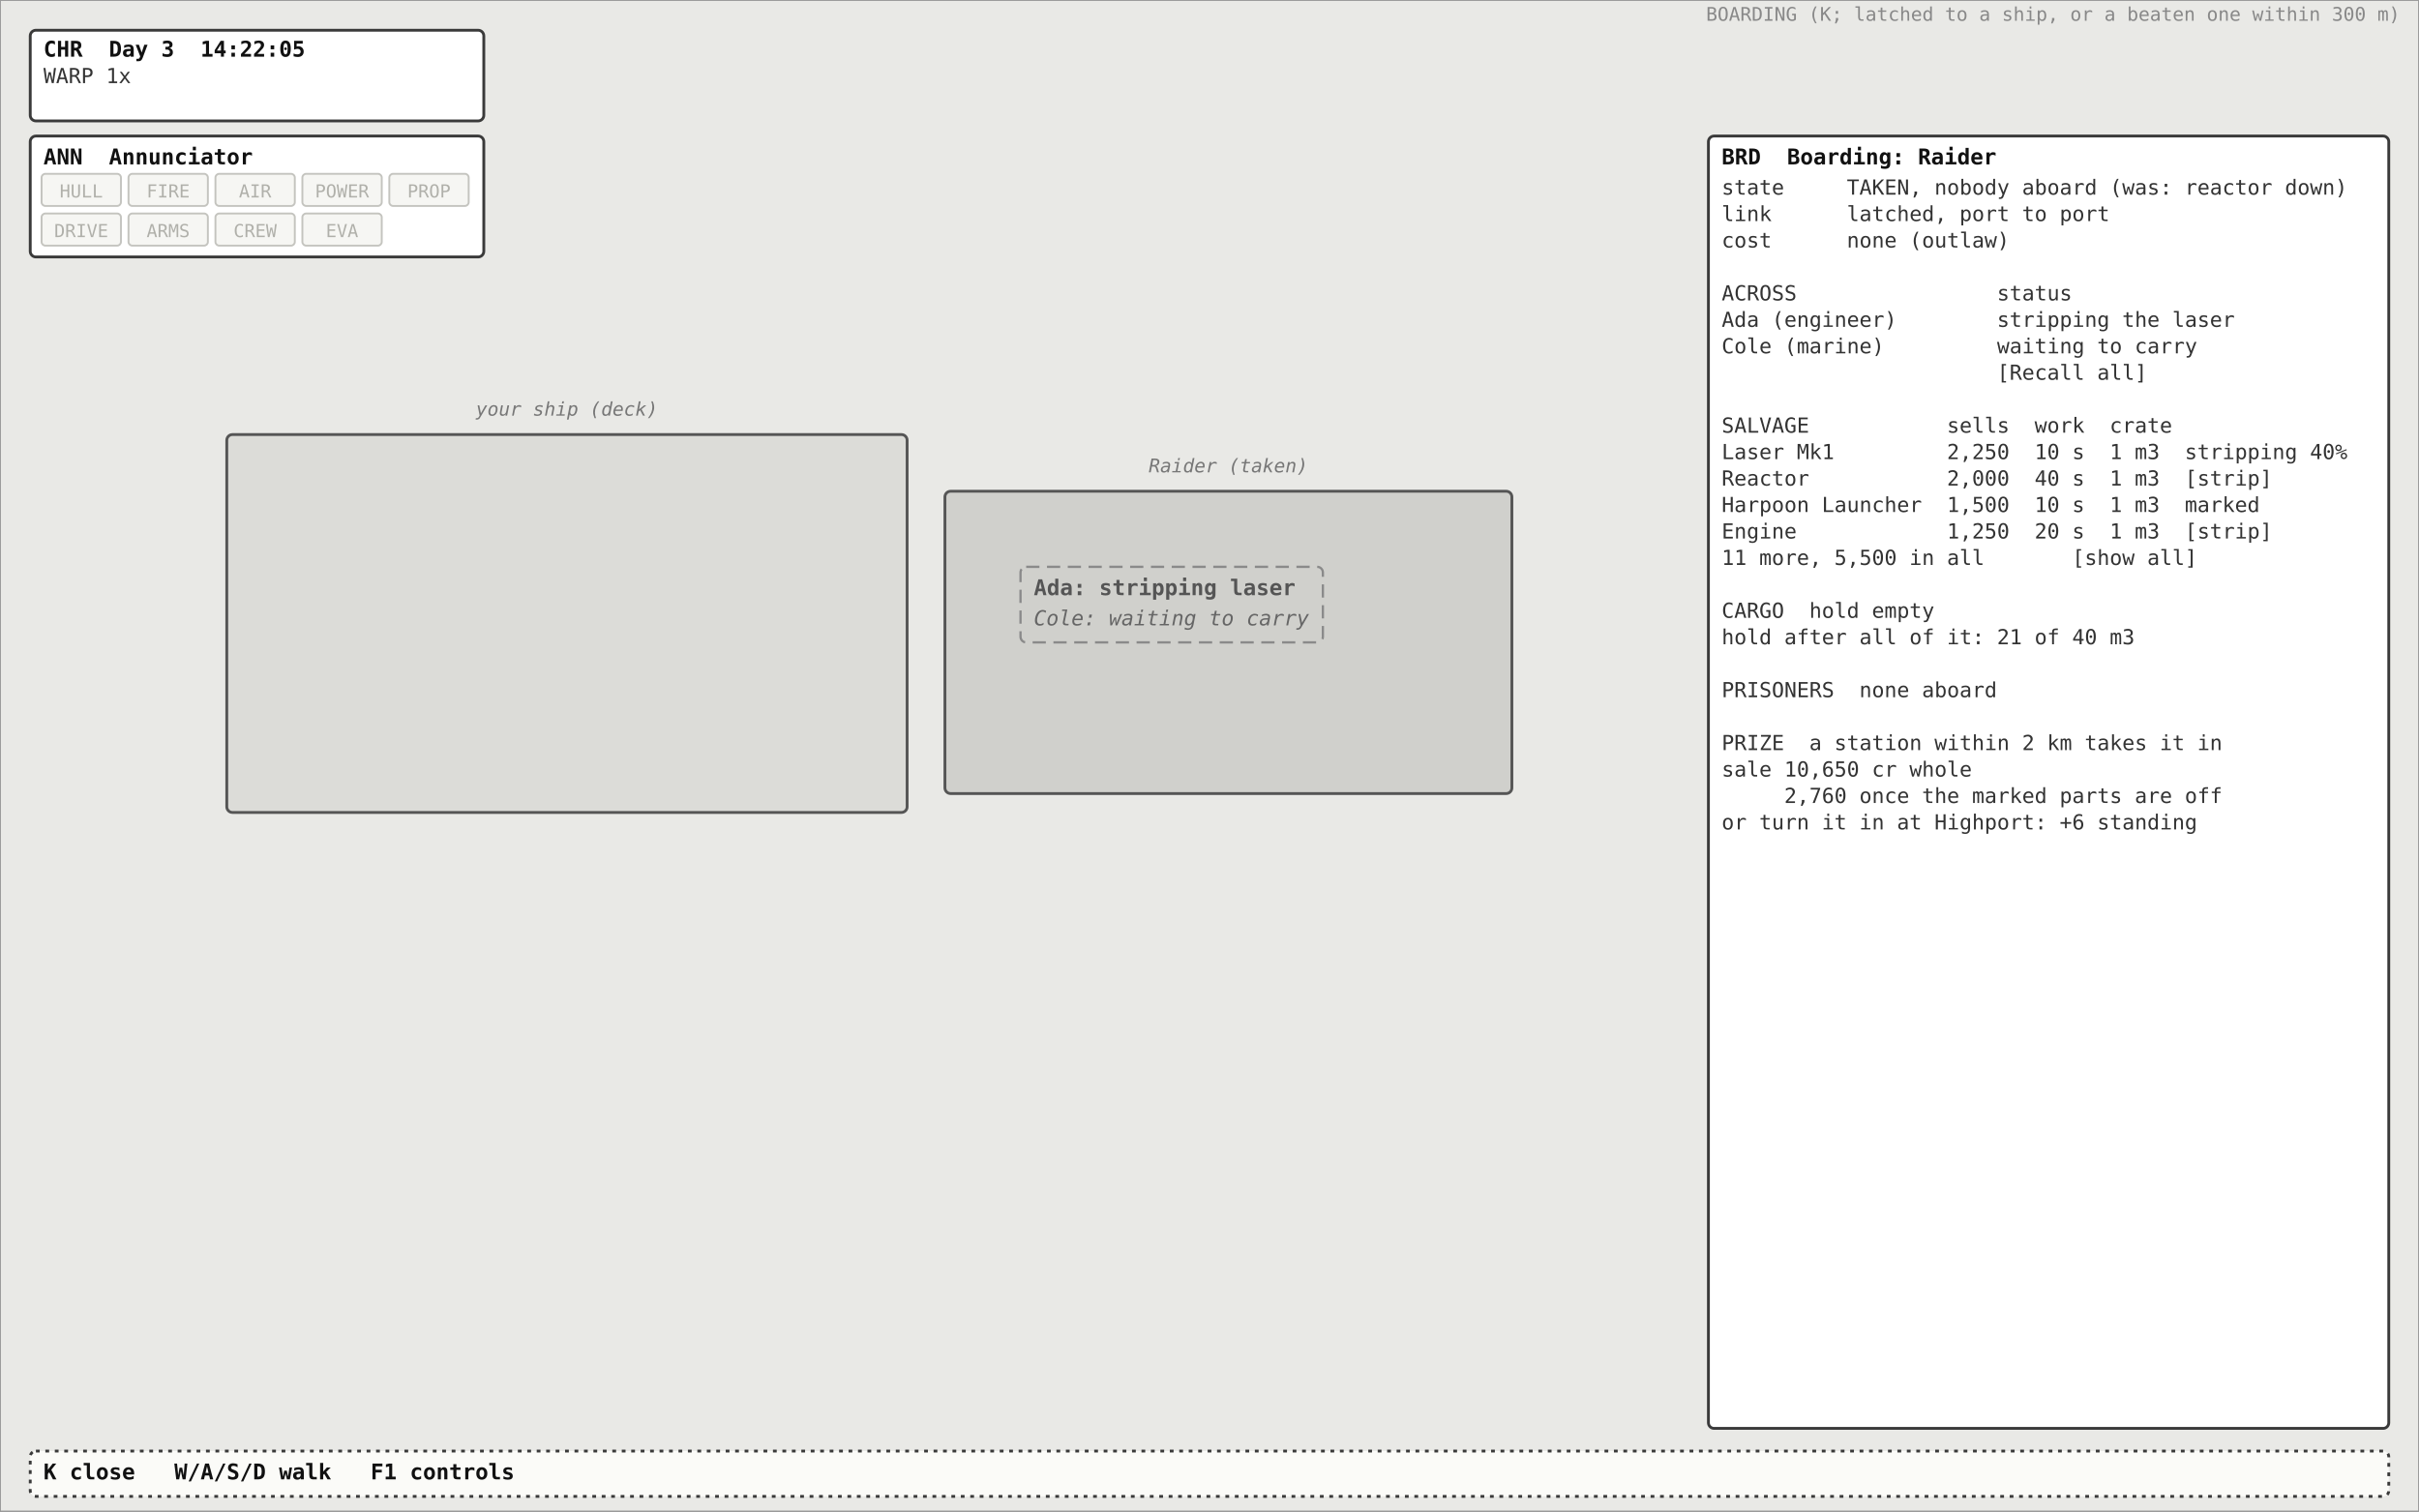
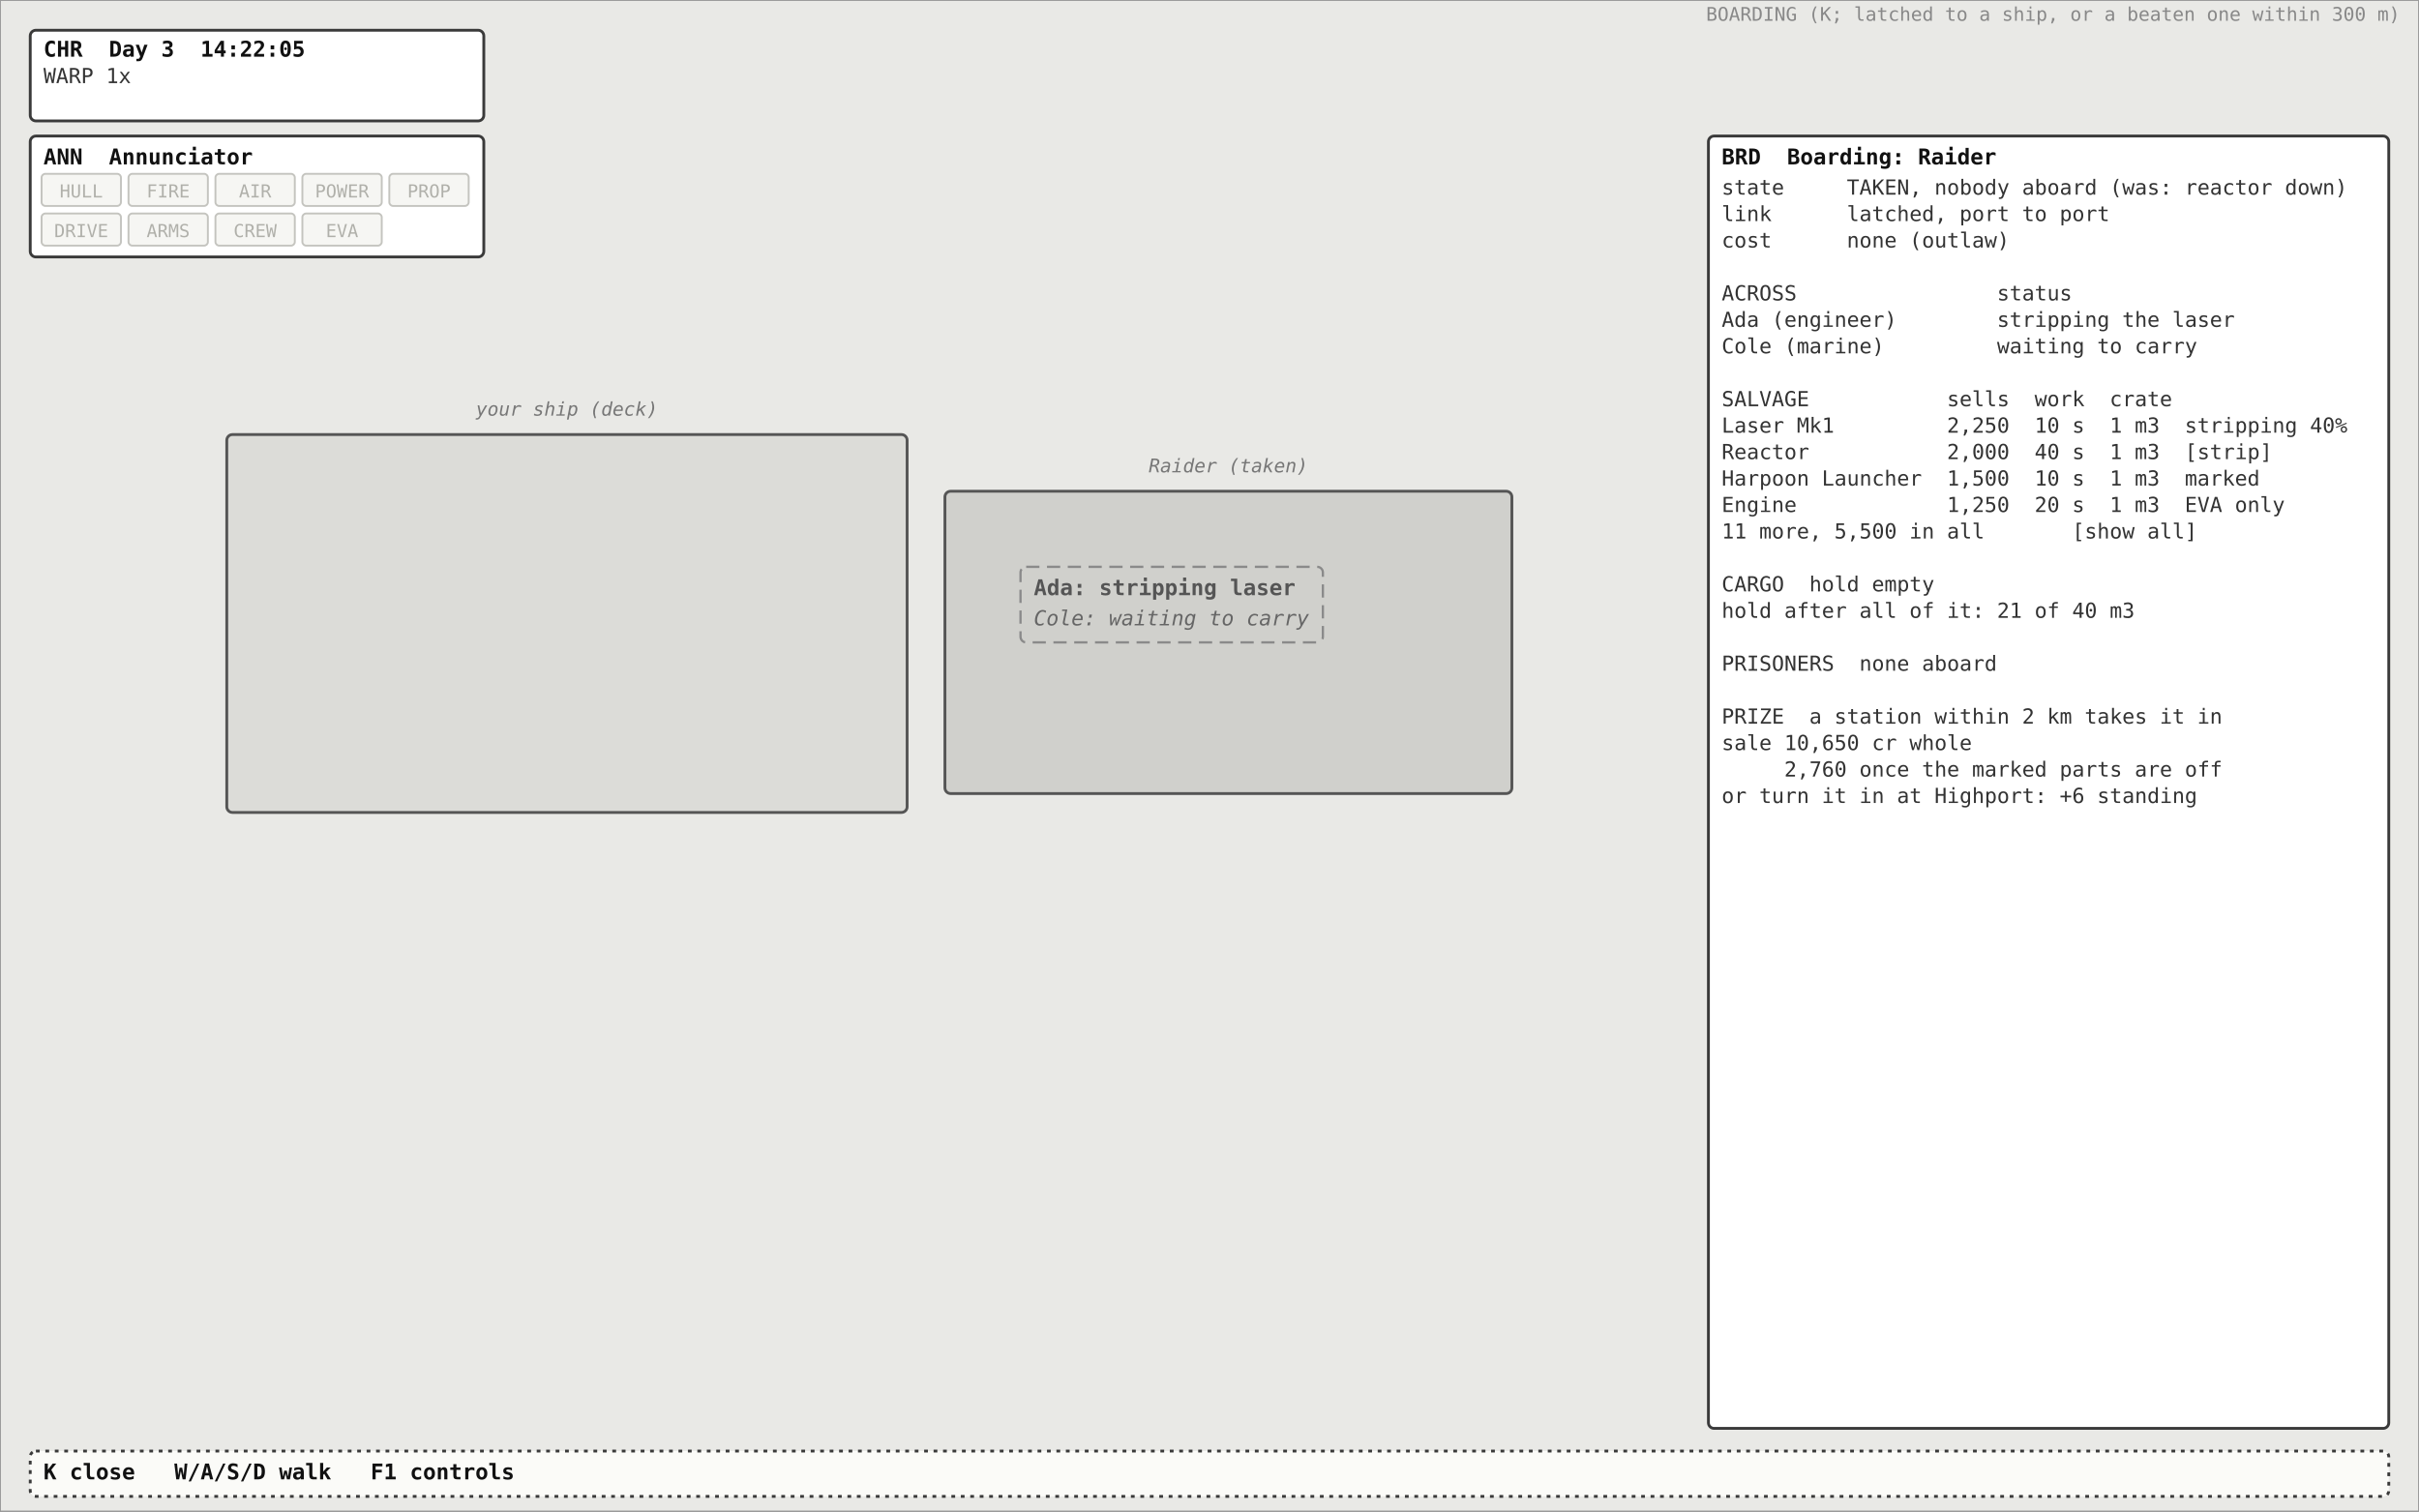
<svg xmlns="http://www.w3.org/2000/svg" width="1280" height="800" viewBox="0 0 1280 800" role="img" aria-label="Boarding panel beside the deck view">
  <rect x="0" y="0" width="1280" height="800" rx="0" fill="#e9e9e6" stroke="#9a9a9a" stroke-width="1" />
  <text x="1270" y="11" font-family="DejaVu Sans Mono, Menlo, Consolas, monospace" font-size="10" font-weight="normal" font-style="normal" fill="#888" text-anchor="end" xml:space="preserve" style="white-space:pre">BOARDING (K; latched to a ship, or a beaten one within 300 m)</text>
  <rect x="120" y="230" width="360" height="200" rx="3" fill="#dcdcd8" stroke="#555" stroke-width="1.5" />
  <text x="300" y="220" font-family="DejaVu Sans Mono, Menlo, Consolas, monospace" font-size="10" font-weight="normal" font-style="italic" fill="#777" text-anchor="middle" xml:space="preserve" style="white-space:pre">your ship (deck)</text>
  <rect x="500" y="260" width="300" height="160" rx="3" fill="#d0d0cc" stroke="#555" stroke-width="1.5" />
  <text x="650" y="250" font-family="DejaVu Sans Mono, Menlo, Consolas, monospace" font-size="10" font-weight="normal" font-style="italic" fill="#777" text-anchor="middle" xml:space="preserve" style="white-space:pre">Raider (taken)</text>
  <rect x="540" y="300" width="160" height="40" rx="3" fill="none" stroke="#8a8a8a" stroke-width="1.2" stroke-dasharray="7 4" />
  <text x="547" y="315" font-family="DejaVu Sans Mono, Menlo, Consolas, monospace" font-size="11.5" font-weight="bold" font-style="normal" fill="#555" text-anchor="start" xml:space="preserve" style="white-space:pre">Ada: stripping laser</text>
  <text x="547" y="331" font-family="DejaVu Sans Mono, Menlo, Consolas, monospace" font-size="11" font-weight="normal" font-style="italic" fill="#666" text-anchor="start" xml:space="preserve" style="white-space:pre">Cole: waiting to carry</text>
  <rect x="16" y="16" width="240" height="48" rx="3" fill="#ffffff" stroke="#3a3a3a" stroke-width="1.5" />
  <text x="23" y="30" font-family="DejaVu Sans Mono, Menlo, Consolas, monospace" font-size="11.5" font-weight="bold" font-style="normal" fill="#111" text-anchor="start" xml:space="preserve" style="white-space:pre">CHR  Day 3  14:22:05</text>
  <text x="23" y="44" font-family="DejaVu Sans Mono, Menlo, Consolas, monospace" font-size="11" font-weight="normal" font-style="normal" fill="#333" text-anchor="start" xml:space="preserve" style="white-space:pre">WARP 1x</text>
  <rect x="16" y="72" width="240" height="64" rx="3" fill="#ffffff" stroke="#3a3a3a" stroke-width="1.5" />
  <text x="23" y="87" font-family="DejaVu Sans Mono, Menlo, Consolas, monospace" font-size="11.5" font-weight="bold" font-style="normal" fill="#111" text-anchor="start" xml:space="preserve" style="white-space:pre">ANN  Annunciator</text>
  <rect x="22" y="92" width="42" height="17" rx="2" fill="#f6f6f3" stroke="#c4c4bf" stroke-width="1" />
  <text x="43" y="104.5" font-family="DejaVu Sans Mono, Menlo, Consolas, monospace" font-size="9.5" font-weight="normal" font-style="normal" fill="#b0b0aa" text-anchor="middle" xml:space="preserve" style="white-space:pre">HULL</text>
  <rect x="68" y="92" width="42" height="17" rx="2" fill="#f6f6f3" stroke="#c4c4bf" stroke-width="1" />
  <text x="89" y="104.5" font-family="DejaVu Sans Mono, Menlo, Consolas, monospace" font-size="9.5" font-weight="normal" font-style="normal" fill="#b0b0aa" text-anchor="middle" xml:space="preserve" style="white-space:pre">FIRE</text>
  <rect x="114" y="92" width="42" height="17" rx="2" fill="#f6f6f3" stroke="#c4c4bf" stroke-width="1" />
  <text x="135" y="104.5" font-family="DejaVu Sans Mono, Menlo, Consolas, monospace" font-size="9.5" font-weight="normal" font-style="normal" fill="#b0b0aa" text-anchor="middle" xml:space="preserve" style="white-space:pre">AIR</text>
  <rect x="160" y="92" width="42" height="17" rx="2" fill="#f6f6f3" stroke="#c4c4bf" stroke-width="1" />
  <text x="181" y="104.5" font-family="DejaVu Sans Mono, Menlo, Consolas, monospace" font-size="9.5" font-weight="normal" font-style="normal" fill="#b0b0aa" text-anchor="middle" xml:space="preserve" style="white-space:pre">POWER</text>
  <rect x="206" y="92" width="42" height="17" rx="2" fill="#f6f6f3" stroke="#c4c4bf" stroke-width="1" />
  <text x="227" y="104.5" font-family="DejaVu Sans Mono, Menlo, Consolas, monospace" font-size="9.5" font-weight="normal" font-style="normal" fill="#b0b0aa" text-anchor="middle" xml:space="preserve" style="white-space:pre">PROP</text>
  <rect x="22" y="113" width="42" height="17" rx="2" fill="#f6f6f3" stroke="#c4c4bf" stroke-width="1" />
  <text x="43" y="125.5" font-family="DejaVu Sans Mono, Menlo, Consolas, monospace" font-size="9.5" font-weight="normal" font-style="normal" fill="#b0b0aa" text-anchor="middle" xml:space="preserve" style="white-space:pre">DRIVE</text>
  <rect x="68" y="113" width="42" height="17" rx="2" fill="#f6f6f3" stroke="#c4c4bf" stroke-width="1" />
  <text x="89" y="125.5" font-family="DejaVu Sans Mono, Menlo, Consolas, monospace" font-size="9.5" font-weight="normal" font-style="normal" fill="#b0b0aa" text-anchor="middle" xml:space="preserve" style="white-space:pre">ARMS</text>
  <rect x="114" y="113" width="42" height="17" rx="2" fill="#f6f6f3" stroke="#c4c4bf" stroke-width="1" />
  <text x="135" y="125.5" font-family="DejaVu Sans Mono, Menlo, Consolas, monospace" font-size="9.5" font-weight="normal" font-style="normal" fill="#b0b0aa" text-anchor="middle" xml:space="preserve" style="white-space:pre">CREW</text>
  <rect x="160" y="113" width="42" height="17" rx="2" fill="#f6f6f3" stroke="#c4c4bf" stroke-width="1" />
  <text x="181" y="125.5" font-family="DejaVu Sans Mono, Menlo, Consolas, monospace" font-size="9.5" font-weight="normal" font-style="normal" fill="#b0b0aa" text-anchor="middle" xml:space="preserve" style="white-space:pre">EVA</text>
  <rect x="904" y="72" width="360" height="684" rx="3" fill="#ffffff" stroke="#3a3a3a" stroke-width="1.5" />
  <text x="911" y="87" font-family="DejaVu Sans Mono, Menlo, Consolas, monospace" font-size="11.5" font-weight="bold" font-style="normal" fill="#111" text-anchor="start" xml:space="preserve" style="white-space:pre">BRD  Boarding: Raider</text>
  <text x="911" y="103" font-family="DejaVu Sans Mono, Menlo, Consolas, monospace" font-size="11" font-weight="normal" font-style="normal" fill="#333" text-anchor="start" xml:space="preserve" style="white-space:pre">state     TAKEN, nobody aboard (was: reactor down)</text>
  <text x="911" y="117" font-family="DejaVu Sans Mono, Menlo, Consolas, monospace" font-size="11" font-weight="normal" font-style="normal" fill="#333" text-anchor="start" xml:space="preserve" style="white-space:pre">link      latched, port to port</text>
  <text x="911" y="131" font-family="DejaVu Sans Mono, Menlo, Consolas, monospace" font-size="11" font-weight="normal" font-style="normal" fill="#333" text-anchor="start" xml:space="preserve" style="white-space:pre">cost      none (outlaw)</text>
  <text x="911" y="145" font-family="DejaVu Sans Mono, Menlo, Consolas, monospace" font-size="11" font-weight="normal" font-style="normal" fill="#333" text-anchor="start" xml:space="preserve" style="white-space:pre" />
  <text x="911" y="159" font-family="DejaVu Sans Mono, Menlo, Consolas, monospace" font-size="11" font-weight="normal" font-style="normal" fill="#333" text-anchor="start" xml:space="preserve" style="white-space:pre">ACROSS                status</text>
  <text x="911" y="173" font-family="DejaVu Sans Mono, Menlo, Consolas, monospace" font-size="11" font-weight="normal" font-style="normal" fill="#333" text-anchor="start" xml:space="preserve" style="white-space:pre">Ada (engineer)        stripping the laser</text>
  <text x="911" y="187" font-family="DejaVu Sans Mono, Menlo, Consolas, monospace" font-size="11" font-weight="normal" font-style="normal" fill="#333" text-anchor="start" xml:space="preserve" style="white-space:pre">Cole (marine)         waiting to carry</text>
-   <text x="911" y="201" font-family="DejaVu Sans Mono, Menlo, Consolas, monospace" font-size="11" font-weight="normal" font-style="normal" fill="#333" text-anchor="start" xml:space="preserve" style="white-space:pre">                      [Recall all]</text>
-   <text x="911" y="215" font-family="DejaVu Sans Mono, Menlo, Consolas, monospace" font-size="11" font-weight="normal" font-style="normal" fill="#333" text-anchor="start" xml:space="preserve" style="white-space:pre" />
-   <text x="911" y="229" font-family="DejaVu Sans Mono, Menlo, Consolas, monospace" font-size="11" font-weight="normal" font-style="normal" fill="#333" text-anchor="start" xml:space="preserve" style="white-space:pre">SALVAGE           sells  work  crate</text>
-   <text x="911" y="243" font-family="DejaVu Sans Mono, Menlo, Consolas, monospace" font-size="11" font-weight="normal" font-style="normal" fill="#333" text-anchor="start" xml:space="preserve" style="white-space:pre">Laser Mk1         2,250  10 s  1 m3  stripping 40%</text>
-   <text x="911" y="257" font-family="DejaVu Sans Mono, Menlo, Consolas, monospace" font-size="11" font-weight="normal" font-style="normal" fill="#333" text-anchor="start" xml:space="preserve" style="white-space:pre">Reactor           2,000  40 s  1 m3  [strip]</text>
-   <text x="911" y="271" font-family="DejaVu Sans Mono, Menlo, Consolas, monospace" font-size="11" font-weight="normal" font-style="normal" fill="#333" text-anchor="start" xml:space="preserve" style="white-space:pre">Harpoon Launcher  1,500  10 s  1 m3  marked</text>
-   <text x="911" y="285" font-family="DejaVu Sans Mono, Menlo, Consolas, monospace" font-size="11" font-weight="normal" font-style="normal" fill="#333" text-anchor="start" xml:space="preserve" style="white-space:pre">Engine            1,250  20 s  1 m3  [strip]</text>
-   <text x="911" y="299" font-family="DejaVu Sans Mono, Menlo, Consolas, monospace" font-size="11" font-weight="normal" font-style="normal" fill="#333" text-anchor="start" xml:space="preserve" style="white-space:pre">11 more, 5,500 in all       [show all]</text>
-   <text x="911" y="313" font-family="DejaVu Sans Mono, Menlo, Consolas, monospace" font-size="11" font-weight="normal" font-style="normal" fill="#333" text-anchor="start" xml:space="preserve" style="white-space:pre" />
-   <text x="911" y="327" font-family="DejaVu Sans Mono, Menlo, Consolas, monospace" font-size="11" font-weight="normal" font-style="normal" fill="#333" text-anchor="start" xml:space="preserve" style="white-space:pre">CARGO  hold empty</text>
-   <text x="911" y="341" font-family="DejaVu Sans Mono, Menlo, Consolas, monospace" font-size="11" font-weight="normal" font-style="normal" fill="#333" text-anchor="start" xml:space="preserve" style="white-space:pre">hold after all of it: 21 of 40 m3</text>
-   <text x="911" y="355" font-family="DejaVu Sans Mono, Menlo, Consolas, monospace" font-size="11" font-weight="normal" font-style="normal" fill="#333" text-anchor="start" xml:space="preserve" style="white-space:pre" />
-   <text x="911" y="369" font-family="DejaVu Sans Mono, Menlo, Consolas, monospace" font-size="11" font-weight="normal" font-style="normal" fill="#333" text-anchor="start" xml:space="preserve" style="white-space:pre">PRISONERS  none aboard</text>
-   <text x="911" y="383" font-family="DejaVu Sans Mono, Menlo, Consolas, monospace" font-size="11" font-weight="normal" font-style="normal" fill="#333" text-anchor="start" xml:space="preserve" style="white-space:pre" />
-   <text x="911" y="397" font-family="DejaVu Sans Mono, Menlo, Consolas, monospace" font-size="11" font-weight="normal" font-style="normal" fill="#333" text-anchor="start" xml:space="preserve" style="white-space:pre">PRIZE  a station within 2 km takes it in</text>
-   <text x="911" y="411" font-family="DejaVu Sans Mono, Menlo, Consolas, monospace" font-size="11" font-weight="normal" font-style="normal" fill="#333" text-anchor="start" xml:space="preserve" style="white-space:pre">sale 10,650 cr whole</text>
-   <text x="911" y="425" font-family="DejaVu Sans Mono, Menlo, Consolas, monospace" font-size="11" font-weight="normal" font-style="normal" fill="#333" text-anchor="start" xml:space="preserve" style="white-space:pre">     2,760 once the marked parts are off</text>
-   <text x="911" y="439" font-family="DejaVu Sans Mono, Menlo, Consolas, monospace" font-size="11" font-weight="normal" font-style="normal" fill="#333" text-anchor="start" xml:space="preserve" style="white-space:pre">or turn it in at Highport: +6 standing</text>
+   <text x="911" y="201" font-family="DejaVu Sans Mono, Menlo, Consolas, monospace" font-size="11" font-weight="normal" font-style="normal" fill="#333" text-anchor="start" xml:space="preserve" style="white-space:pre" />
+   <text x="911" y="215" font-family="DejaVu Sans Mono, Menlo, Consolas, monospace" font-size="11" font-weight="normal" font-style="normal" fill="#333" text-anchor="start" xml:space="preserve" style="white-space:pre">SALVAGE           sells  work  crate</text>
+   <text x="911" y="229" font-family="DejaVu Sans Mono, Menlo, Consolas, monospace" font-size="11" font-weight="normal" font-style="normal" fill="#333" text-anchor="start" xml:space="preserve" style="white-space:pre">Laser Mk1         2,250  10 s  1 m3  stripping 40%</text>
+   <text x="911" y="243" font-family="DejaVu Sans Mono, Menlo, Consolas, monospace" font-size="11" font-weight="normal" font-style="normal" fill="#333" text-anchor="start" xml:space="preserve" style="white-space:pre">Reactor           2,000  40 s  1 m3  [strip]</text>
+   <text x="911" y="257" font-family="DejaVu Sans Mono, Menlo, Consolas, monospace" font-size="11" font-weight="normal" font-style="normal" fill="#333" text-anchor="start" xml:space="preserve" style="white-space:pre">Harpoon Launcher  1,500  10 s  1 m3  marked</text>
+   <text x="911" y="271" font-family="DejaVu Sans Mono, Menlo, Consolas, monospace" font-size="11" font-weight="normal" font-style="normal" fill="#333" text-anchor="start" xml:space="preserve" style="white-space:pre">Engine            1,250  20 s  1 m3  EVA only</text>
+   <text x="911" y="285" font-family="DejaVu Sans Mono, Menlo, Consolas, monospace" font-size="11" font-weight="normal" font-style="normal" fill="#333" text-anchor="start" xml:space="preserve" style="white-space:pre">11 more, 5,500 in all       [show all]</text>
+   <text x="911" y="299" font-family="DejaVu Sans Mono, Menlo, Consolas, monospace" font-size="11" font-weight="normal" font-style="normal" fill="#333" text-anchor="start" xml:space="preserve" style="white-space:pre" />
+   <text x="911" y="313" font-family="DejaVu Sans Mono, Menlo, Consolas, monospace" font-size="11" font-weight="normal" font-style="normal" fill="#333" text-anchor="start" xml:space="preserve" style="white-space:pre">CARGO  hold empty</text>
+   <text x="911" y="327" font-family="DejaVu Sans Mono, Menlo, Consolas, monospace" font-size="11" font-weight="normal" font-style="normal" fill="#333" text-anchor="start" xml:space="preserve" style="white-space:pre">hold after all of it: 21 of 40 m3</text>
+   <text x="911" y="341" font-family="DejaVu Sans Mono, Menlo, Consolas, monospace" font-size="11" font-weight="normal" font-style="normal" fill="#333" text-anchor="start" xml:space="preserve" style="white-space:pre" />
+   <text x="911" y="355" font-family="DejaVu Sans Mono, Menlo, Consolas, monospace" font-size="11" font-weight="normal" font-style="normal" fill="#333" text-anchor="start" xml:space="preserve" style="white-space:pre">PRISONERS  none aboard</text>
+   <text x="911" y="369" font-family="DejaVu Sans Mono, Menlo, Consolas, monospace" font-size="11" font-weight="normal" font-style="normal" fill="#333" text-anchor="start" xml:space="preserve" style="white-space:pre" />
+   <text x="911" y="383" font-family="DejaVu Sans Mono, Menlo, Consolas, monospace" font-size="11" font-weight="normal" font-style="normal" fill="#333" text-anchor="start" xml:space="preserve" style="white-space:pre">PRIZE  a station within 2 km takes it in</text>
+   <text x="911" y="397" font-family="DejaVu Sans Mono, Menlo, Consolas, monospace" font-size="11" font-weight="normal" font-style="normal" fill="#333" text-anchor="start" xml:space="preserve" style="white-space:pre">sale 10,650 cr whole</text>
+   <text x="911" y="411" font-family="DejaVu Sans Mono, Menlo, Consolas, monospace" font-size="11" font-weight="normal" font-style="normal" fill="#333" text-anchor="start" xml:space="preserve" style="white-space:pre">     2,760 once the marked parts are off</text>
+   <text x="911" y="425" font-family="DejaVu Sans Mono, Menlo, Consolas, monospace" font-size="11" font-weight="normal" font-style="normal" fill="#333" text-anchor="start" xml:space="preserve" style="white-space:pre">or turn it in at Highport: +6 standing</text>
  <rect x="16" y="768" width="1248" height="24" rx="3" fill="#fbfbf8" stroke="#3a3a3a" stroke-width="1.5" stroke-dasharray="2 3" />
  <text x="23" y="783" font-family="DejaVu Sans Mono, Menlo, Consolas, monospace" font-size="11.5" font-weight="bold" font-style="normal" fill="#111" text-anchor="start" xml:space="preserve" style="white-space:pre">K close   W/A/S/D walk   F1 controls</text>
</svg>
